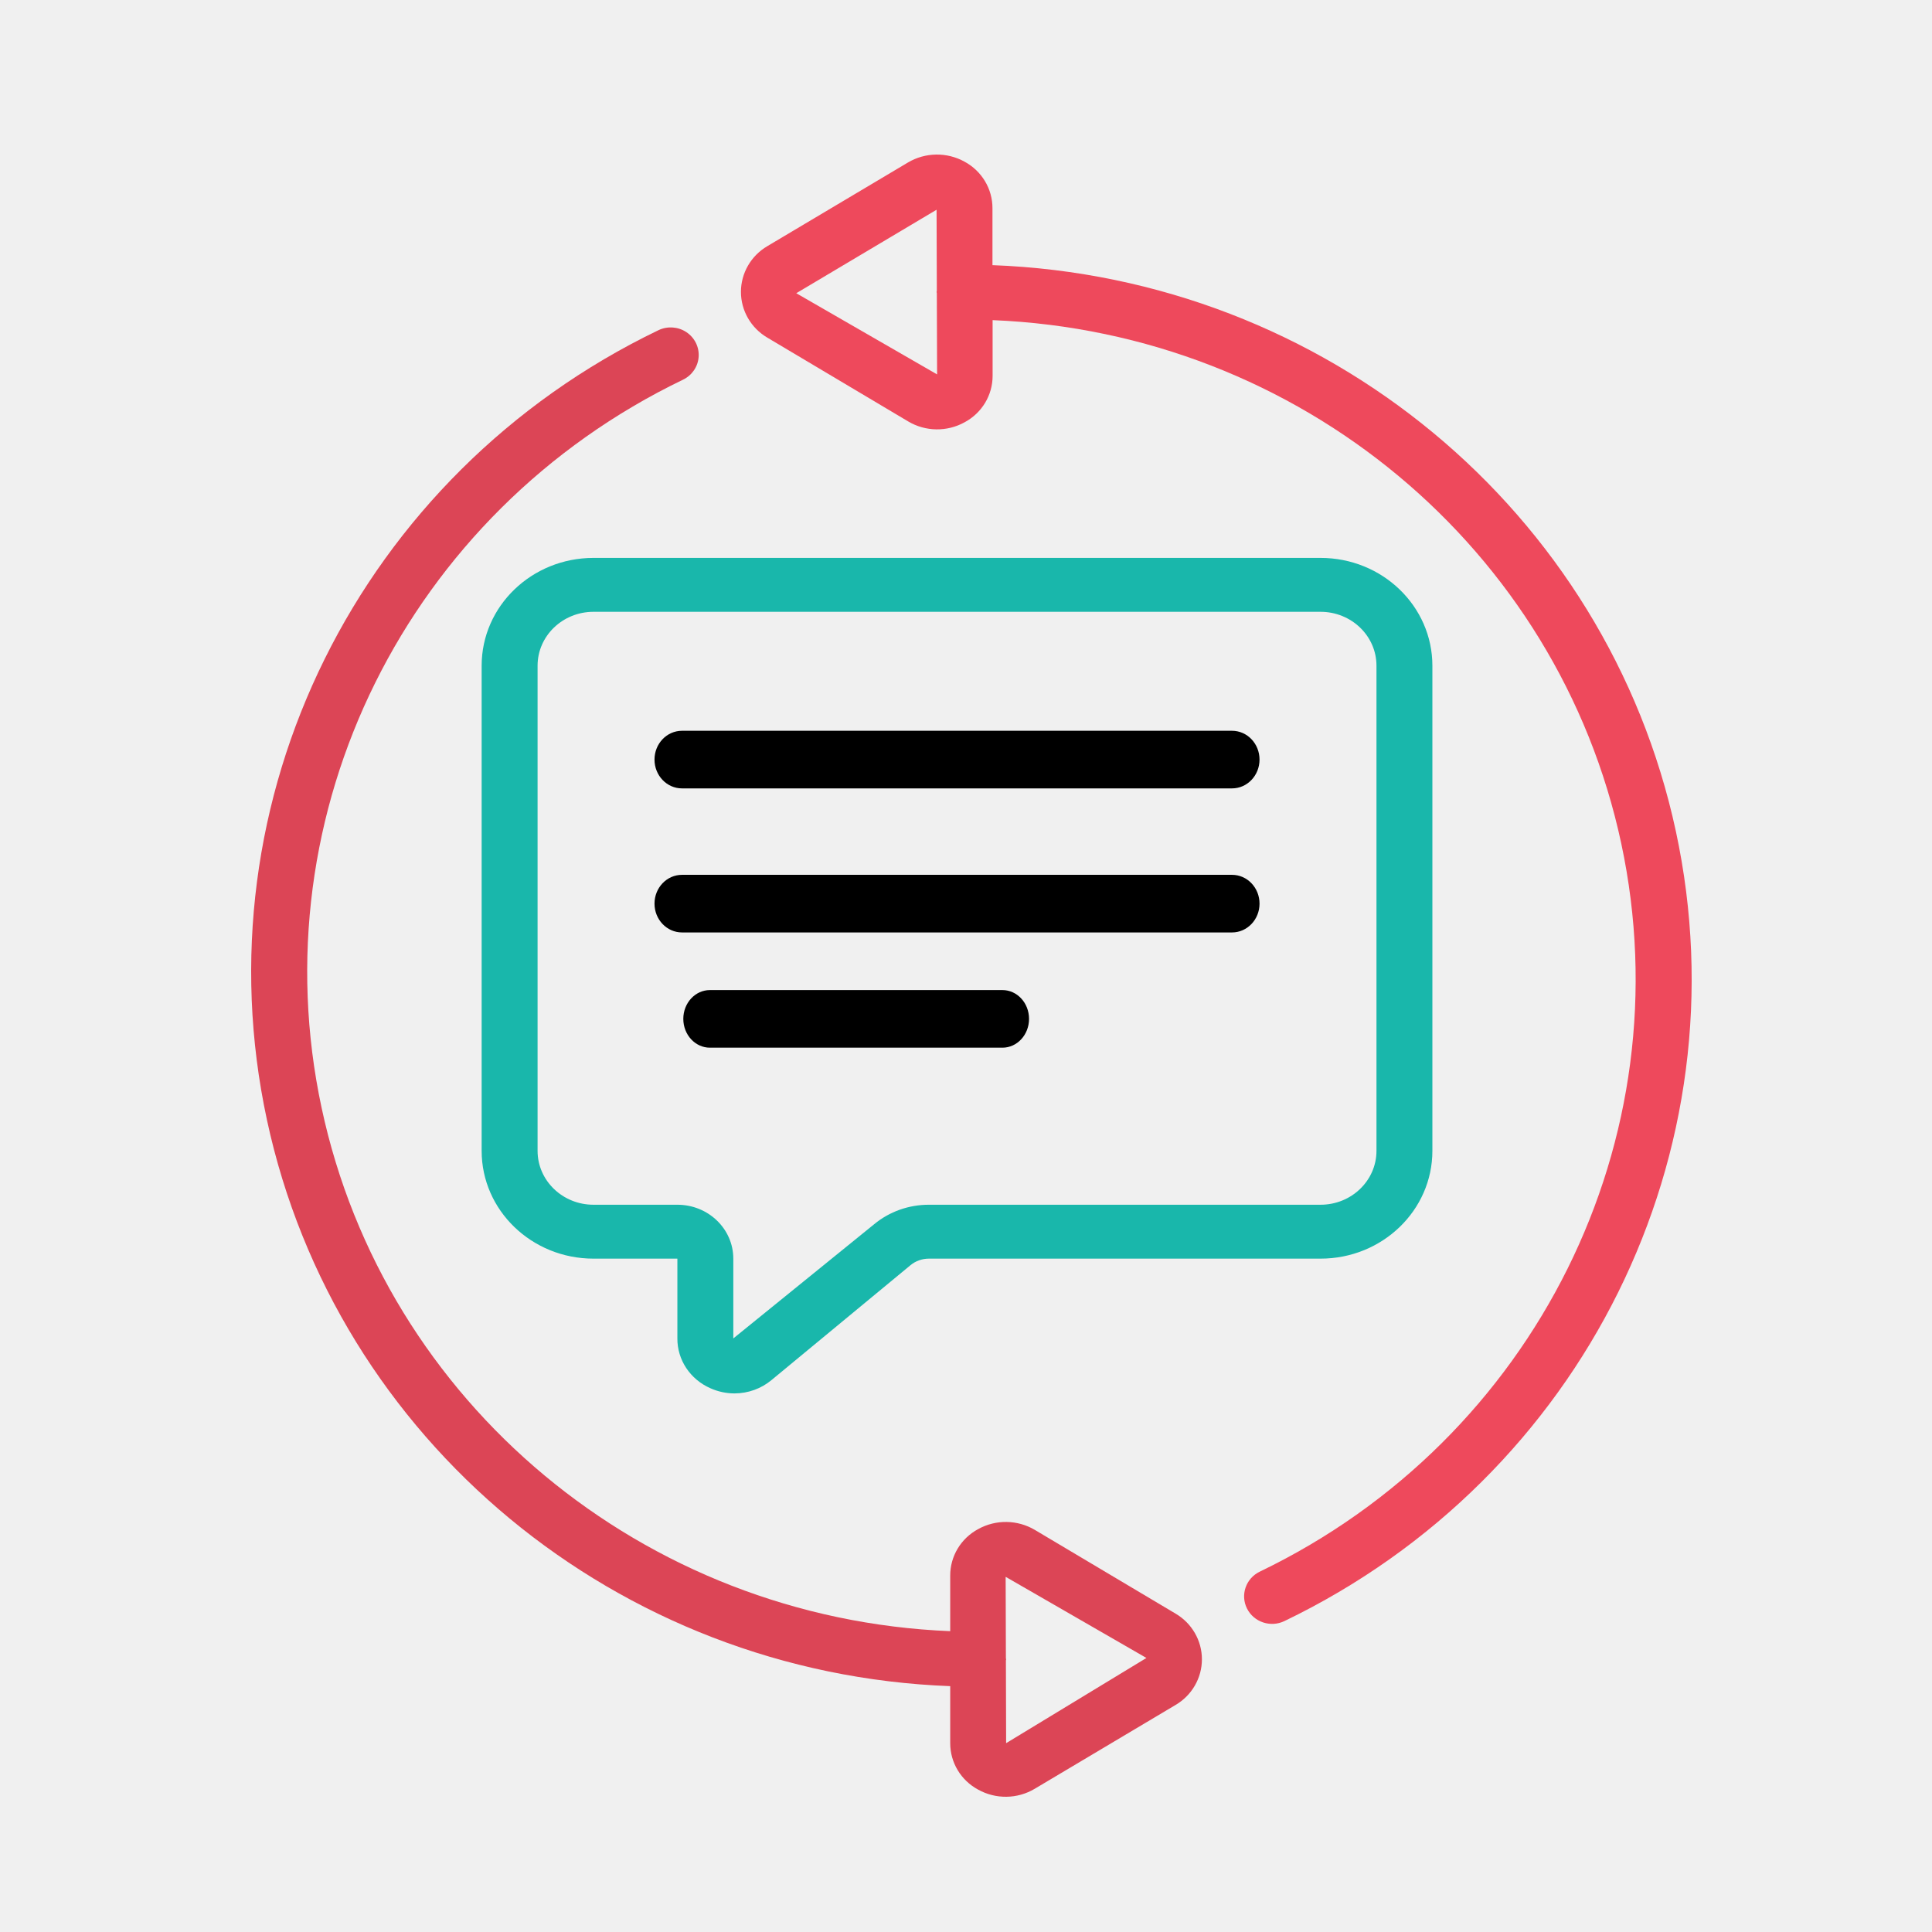
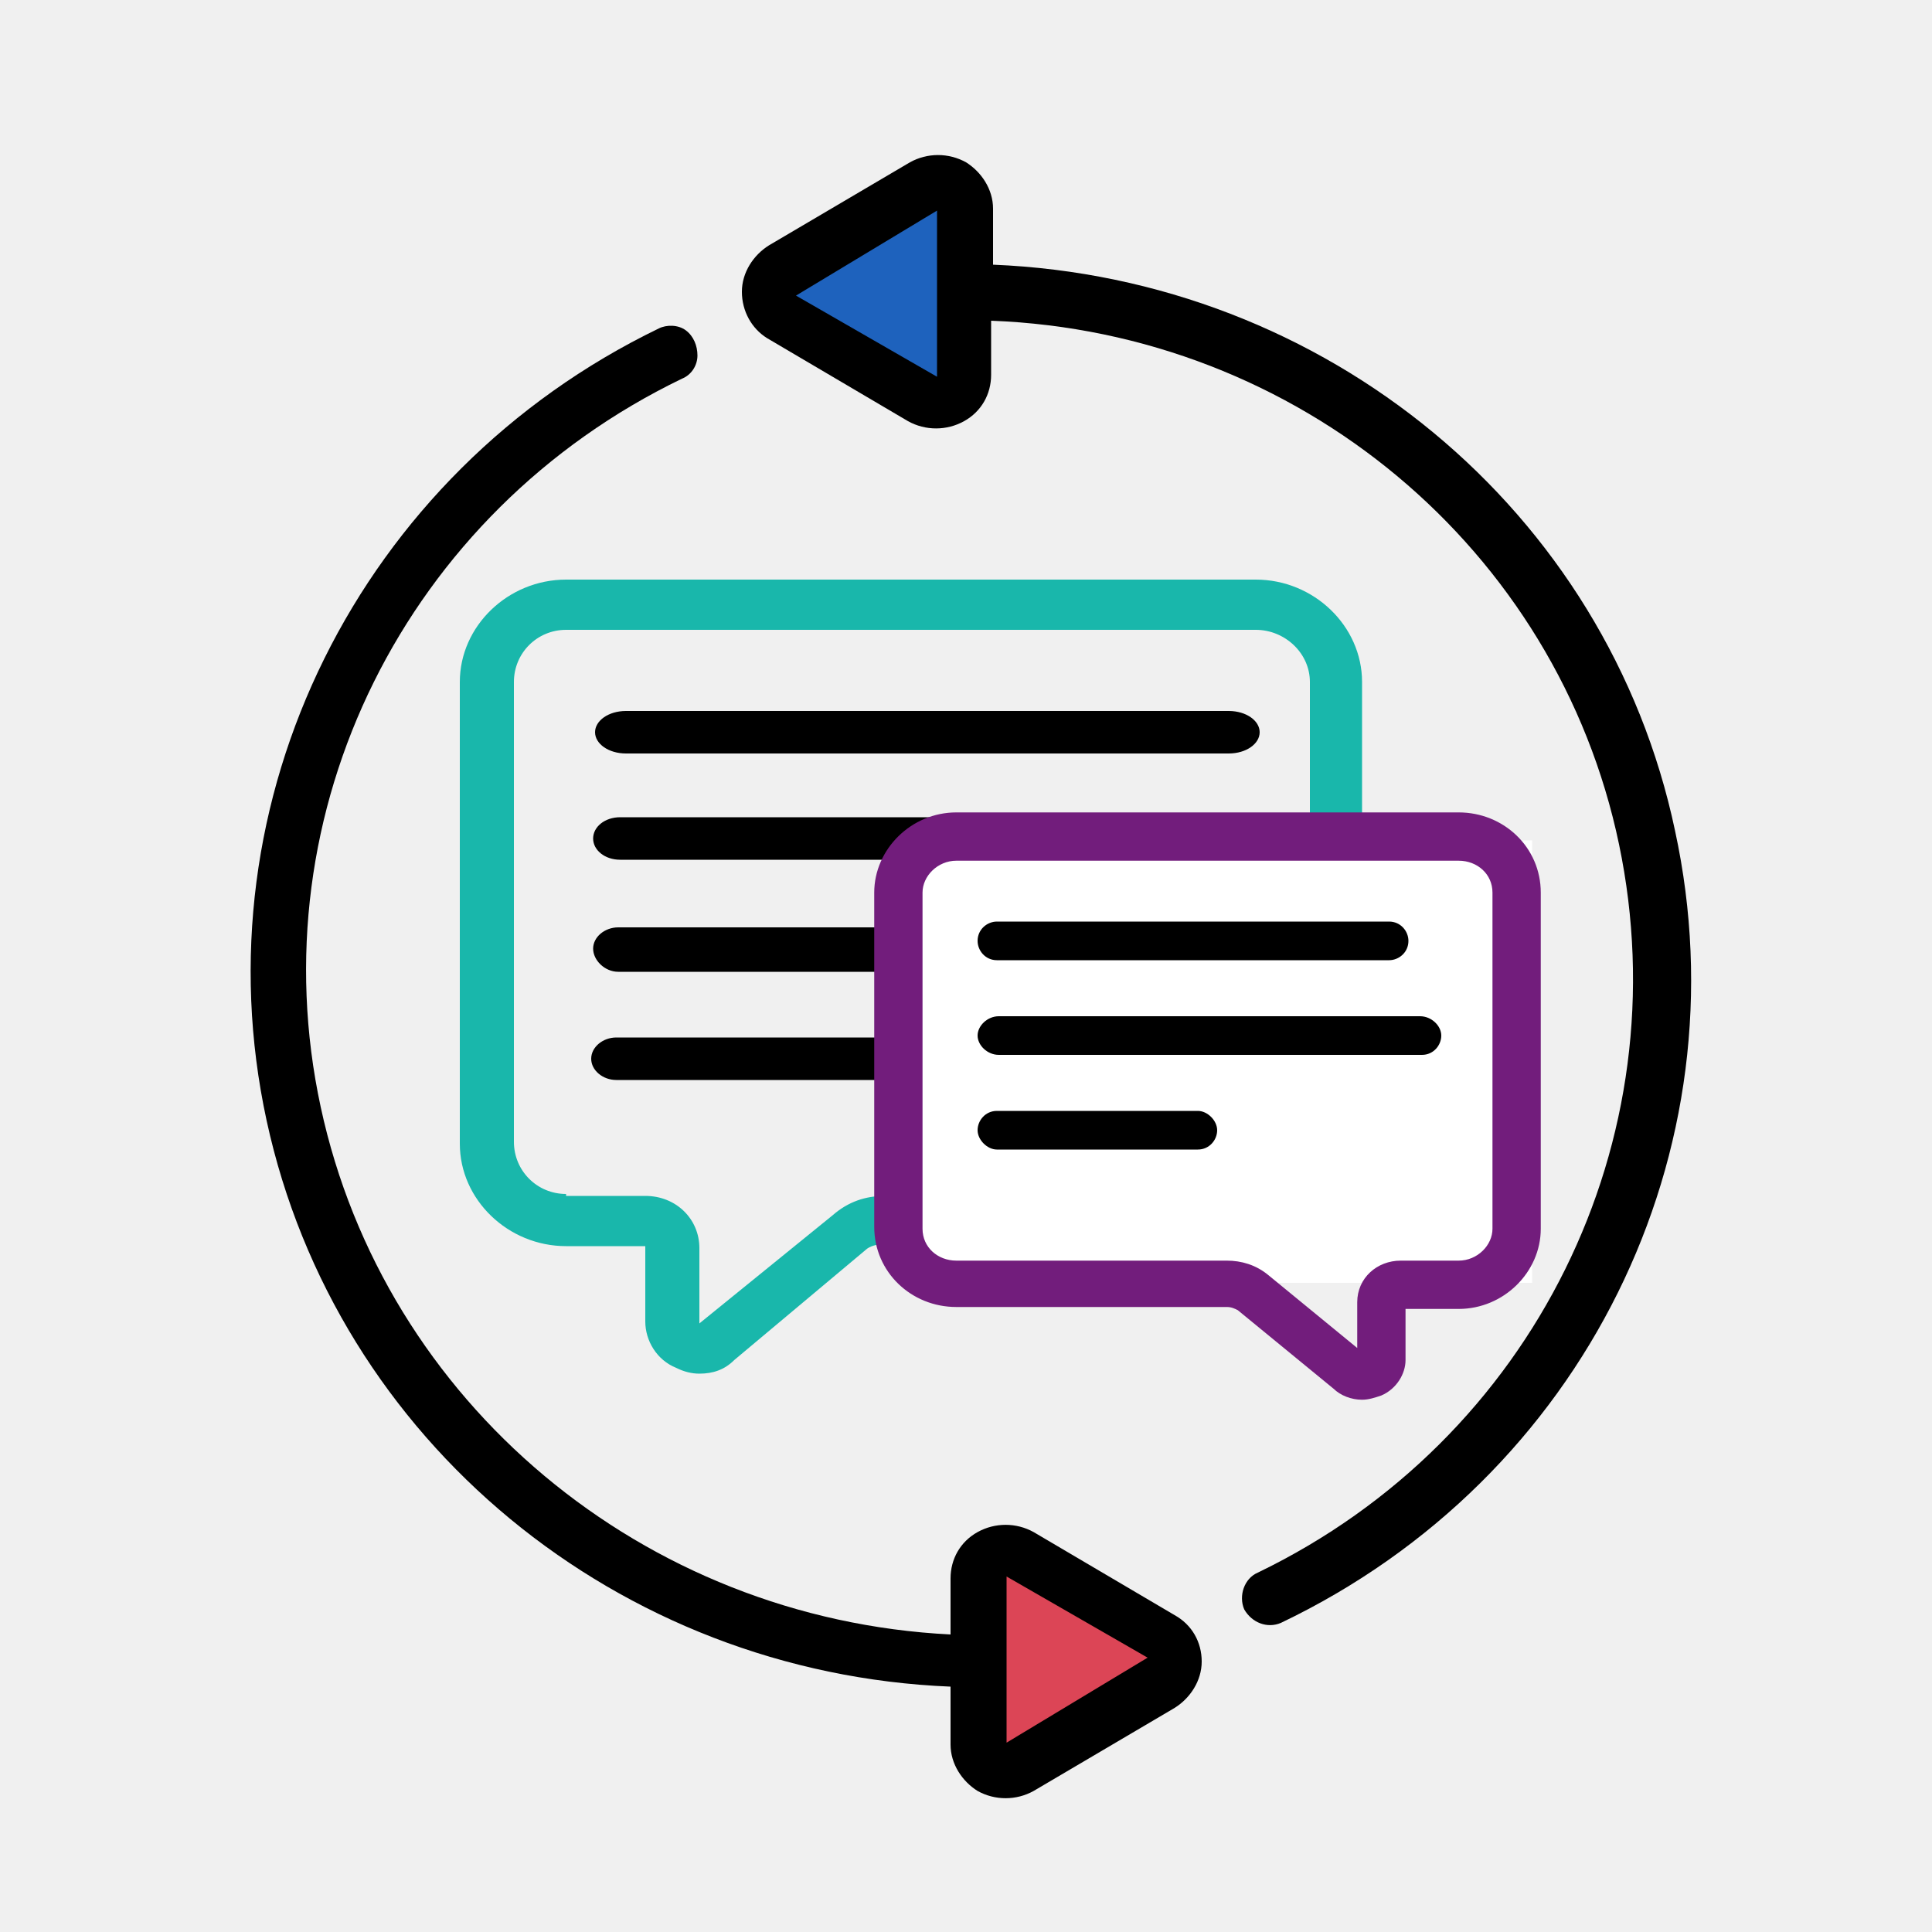
- <svg xmlns="http://www.w3.org/2000/svg" width="100px" height="100px" viewBox="0 0 100 100" version="1.1">
-   <g id="Rigorous-Ethical-Standards" stroke="none" stroke-width="1" fill="none" fill-rule="evenodd">
-     <g id="005-feedback" transform="translate(13, 8)" fill-rule="nonzero">
-       <path d="M23.772,63.856 C24.163,64.031 24.588,64.122 25.018,64.123 C25.719,64.121 26.395,63.878 26.926,63.438 L34.131,57.483 C34.394,57.267 34.728,57.148 35.073,57.147 L55.351,57.147 C58.548,57.147 61.14,54.648 61.14,51.567 L61.14,26.457 C61.14,23.375 58.548,20.877 55.351,20.877 L17.719,20.877 C14.522,20.877 11.93,23.375 11.93,26.457 L11.93,51.567 C11.93,54.648 14.522,57.147 17.719,57.147 L22.061,57.147 L22.061,61.276 C22.053,62.386 22.723,63.397 23.772,63.856 L23.772,63.856 Z M17.719,54.357 C16.121,54.357 14.825,53.107 14.825,51.567 L14.825,26.457 C14.825,24.916 16.121,23.667 17.719,23.667 L55.351,23.667 C56.95,23.667 58.246,24.916 58.246,26.457 L58.246,51.567 C58.246,53.107 56.95,54.357 55.351,54.357 L35.073,54.357 C34.036,54.357 33.034,54.714 32.247,55.365 L24.956,61.277 L24.956,57.147 C24.956,55.606 23.66,54.357 22.061,54.357 L17.719,54.357 Z" id="Shape" fill="#19B7AB" />
-       <path d="M26.717,9.476 L34.006,13.812 C34.901,14.346 36.02,14.362 36.931,13.855 C37.825,13.374 38.38,12.452 38.377,11.45 L38.377,8.57 C54.251,9.217 67.653,20.377 70.918,35.668 C74.182,50.958 66.476,66.476 52.208,73.347 C51.489,73.692 51.191,74.546 51.542,75.253 C51.894,75.96 52.762,76.253 53.481,75.907 C68.963,68.455 77.313,51.608 73.742,35.024 C70.172,18.441 55.595,6.367 38.37,5.724 L38.37,2.778 C38.372,1.775 37.818,0.851 36.924,0.368 C36.01,-0.138 34.89,-0.121 33.993,0.412 L26.717,4.741 C25.87,5.239 25.351,6.138 25.351,7.109 C25.351,8.079 25.87,8.978 26.717,9.476 Z M35.477,2.856 L35.49,7.047 C35.49,7.07 35.477,7.089 35.477,7.111 C35.477,7.134 35.49,7.154 35.49,7.178 L35.504,11.379 L28.215,7.177 L35.477,2.856 Z" id="Shape" fill="#EE495C" />
-       <path d="M22.301,32.807 L50.77,32.807 C51.556,32.807 52.193,32.139 52.193,31.316 C52.193,30.492 51.556,29.825 50.77,29.825 L22.301,29.825 C21.514,29.825 20.877,30.492 20.877,31.316 C20.877,32.139 21.514,32.807 22.301,32.807 Z" id="Path" fill="#000000" />
-       <path d="M22.301,40.263 L50.77,40.263 C51.556,40.263 52.193,39.596 52.193,38.772 C52.193,37.948 51.556,37.281 50.77,37.281 L22.301,37.281 C21.514,37.281 20.877,37.948 20.877,38.772 C20.877,39.596 21.514,40.263 22.301,40.263 Z" id="Path" fill="#000000" />
-       <path d="M38.887,46.228 C39.647,46.228 40.263,45.56 40.263,44.737 C40.263,43.913 39.647,43.246 38.887,43.246 L23.745,43.246 C22.985,43.246 22.368,43.913 22.368,44.737 C22.368,45.56 22.985,46.228 23.745,46.228 L38.887,46.228 Z" id="Path" fill="#000000" />
-       <path d="M36.183,79.275 L36.183,82.226 C36.181,83.228 36.736,84.151 37.63,84.631 C38.541,85.138 39.66,85.122 40.555,84.588 L47.844,80.25 C48.691,79.754 49.211,78.855 49.211,77.885 C49.211,76.914 48.691,76.016 47.844,75.519 L40.564,71.188 C39.665,70.655 38.544,70.638 37.63,71.146 C36.735,71.627 36.18,72.551 36.183,73.554 L36.183,76.429 C20.31,75.781 6.909,64.621 3.644,49.331 C0.38,34.042 8.085,18.525 22.352,11.653 C22.818,11.429 23.126,10.979 23.162,10.471 C23.197,9.963 22.955,9.475 22.525,9.19 C22.096,8.906 21.544,8.869 21.079,9.092 C5.599,16.544 -2.75,33.389 0.818,49.971 C4.387,66.553 18.96,78.628 36.183,79.275 Z M39.059,73.62 L46.339,77.816 L39.077,82.226 L39.065,77.946 C39.065,77.926 39.077,77.909 39.077,77.887 C39.077,77.866 39.065,77.849 39.065,77.828 L39.052,73.62 L39.059,73.62 Z" id="Shape" fill="#DC4556" />
+ <svg xmlns="http://www.w3.org/2000/svg" version="1.1" id="Layer_1" x="0px" y="0px" viewBox="0 0 100 100" style="enable-background:new 0 0 100 100;" xml:space="preserve">
+   <style type="text/css">
+ 	.st0{fill:#1E62BD;}
+ 	.st1{fill:#DC4556;}
+ 	.st2{fill:#19B7AB;}
+ 	.st3{fill:#FFFFFF;}
+ 	.st4{fill:#721D7C;stroke:#721D7C;stroke-width:0.5;stroke-miterlimit:10;}
+ </style>
+   <polygon class="st0" points="40.1,15.3 49.7,21.3 49.7,9.3 " />
+   <polygon class="st1" points="50.9,91.6 60.9,86.2 50.5,80.3 " />
+   <g id="Rigorous-Ethical-Standards">
+     <g transform="translate(13, 8)">
+       <path id="Shape" class="st2" d="M22,62.8c0.4,0.2,0.8,0.3,1.2,0.3c0.7,0,1.3-0.2,1.8-0.7l6.8-5.7c0.2-0.2,0.6-0.3,0.9-0.3H52    c3,0,5.5-2.4,5.5-5.3V27.3c0-2.9-2.5-5.3-5.5-5.3H16.3c-3,0-5.5,2.4-5.5,5.3v23.9c0,2.9,2.5,5.3,5.5,5.3h4.1v3.9    C20.4,61.4,21,62.4,22,62.8L22,62.8z M16.3,53.8c-1.5,0-2.7-1.2-2.7-2.7V27.3c0-1.5,1.2-2.7,2.7-2.7H52c1.5,0,2.8,1.2,2.8,2.7    v23.9c0,1.5-1.2,2.7-2.8,2.7H32.8c-1,0-1.9,0.3-2.7,1l-6.9,5.6v-3.9c0-1.5-1.2-2.7-2.8-2.7H16.3z" />
+       <path d="M26.7,9.5l7.3,4.3c0.9,0.5,2,0.5,2.9,0c0.9-0.5,1.4-1.4,1.4-2.4V8.6c15.9,0.6,29.3,11.8,32.5,27.1s-4.4,30.8-18.7,37.7    c-0.7,0.3-1,1.2-0.7,1.9c0.4,0.7,1.2,1,1.9,0.7C69,68.5,77.3,51.6,73.7,35C70.2,18.4,55.6,6.4,38.4,5.7V2.8c0-1-0.6-1.9-1.4-2.4    c-0.9-0.5-2-0.5-2.9,0l-7.3,4.3c-0.8,0.5-1.4,1.4-1.4,2.4S25.9,9,26.7,9.5z M35.5,2.9l0,4.2c0,0,0,0,0,0.1s0,0,0,0.1l0,4.2    l-7.3-4.2L35.5,2.9z" />
+       <path id="Path" d="M19.4,31h31.2c0.9,0,1.6-0.5,1.6-1.1s-0.7-1.1-1.6-1.1H19.4c-0.9,0-1.6,0.5-1.6,1.1S18.5,31,19.4,31z" />
+       <path d="M19,42.3h26c0.7,0,1.3-0.5,1.3-1.1S45.7,40,44.9,40H19c-0.7,0-1.3,0.5-1.3,1.1S18.3,42.3,19,42.3z" />
+       <path d="M19.1,36.5h28.3c0.8,0,1.4-0.5,1.4-1.1s-0.6-1.1-1.4-1.1H19.1c-0.8,0-1.4,0.5-1.4,1.1S18.3,36.5,19.1,36.5z" />
+       <path d="M32.8,47.9c0.7,0,1.3-0.5,1.3-1.1s-0.6-1.1-1.3-1.1H18.9c-0.7,0-1.3,0.5-1.3,1.1s0.6,1.1,1.3,1.1H32.8z" />
+       <path d="M36.2,79.3v3c0,1,0.6,1.9,1.4,2.4c0.9,0.5,2,0.5,2.9,0l7.3-4.3c0.8-0.5,1.4-1.4,1.4-2.4c0-1-0.5-1.9-1.4-2.4l-7.3-4.3    c-0.9-0.5-2-0.5-2.9,0c-0.9,0.5-1.4,1.4-1.4,2.4v2.9C20.3,75.8,6.9,64.6,3.6,49.3s4.4-30.8,18.7-37.7c0.5-0.2,0.8-0.7,0.8-1.2    s-0.2-1-0.6-1.3c-0.4-0.3-1-0.3-1.4-0.1C5.6,16.5-2.8,33.4,0.8,50S19,78.6,36.2,79.3z M39.1,73.6l7.3,4.2l-7.3,4.4l0-4.3    c0,0,0,0,0-0.1s0,0,0-0.1L39.1,73.6L39.1,73.6z" />
    </g>
  </g>
+   <rect x="46.7" y="43.5" class="st3" width="32.6" height="22.9" />
+   <path id="Shape_1_" class="st4" d="M71.4,72c-0.3,0.1-0.6,0.2-0.9,0.2c-0.5,0-1-0.2-1.3-0.5l-5-4.1c-0.2-0.1-0.4-0.2-0.7-0.2h-14  c-2.2,0-4-1.7-4-3.9V46.2c0-2.1,1.8-3.9,4-3.9h26c2.2,0,4,1.7,4,3.9v17.4c0,2.1-1.8,3.9-4,3.9h-3v2.9C72.5,71,72.1,71.7,71.4,72  L71.4,72z M75.5,65.5c1.1,0,2-0.9,2-1.9V46.2c0-1.1-0.9-1.9-2-1.9h-26c-1.1,0-2,0.9-2,1.9v17.4c0,1.1,0.9,1.9,2,1.9h14  c0.7,0,1.4,0.2,2,0.7l5,4.1v-2.9c0-1.1,0.9-1.9,2-1.9H75.5z" />
+   <path id="Path_1_" d="M71.9,49.7H51.6c-0.6,0-1-0.5-1-1c0-0.6,0.5-1,1-1h20.3c0.6,0,1,0.5,1,1C72.9,49.3,72.4,49.7,71.9,49.7z" />
+   <path d="M73.6,54.6H51.7c-0.6,0-1.1-0.5-1.1-1s0.5-1,1.1-1h21.8c0.6,0,1.1,0.5,1.1,1S74.2,54.6,73.6,54.6z" />
+   <path d="M51.6,59.5c-0.5,0-1-0.5-1-1s0.4-1,1-1H62c0.5,0,1,0.5,1,1s-0.4,1-1,1H51.6z" />
</svg>
